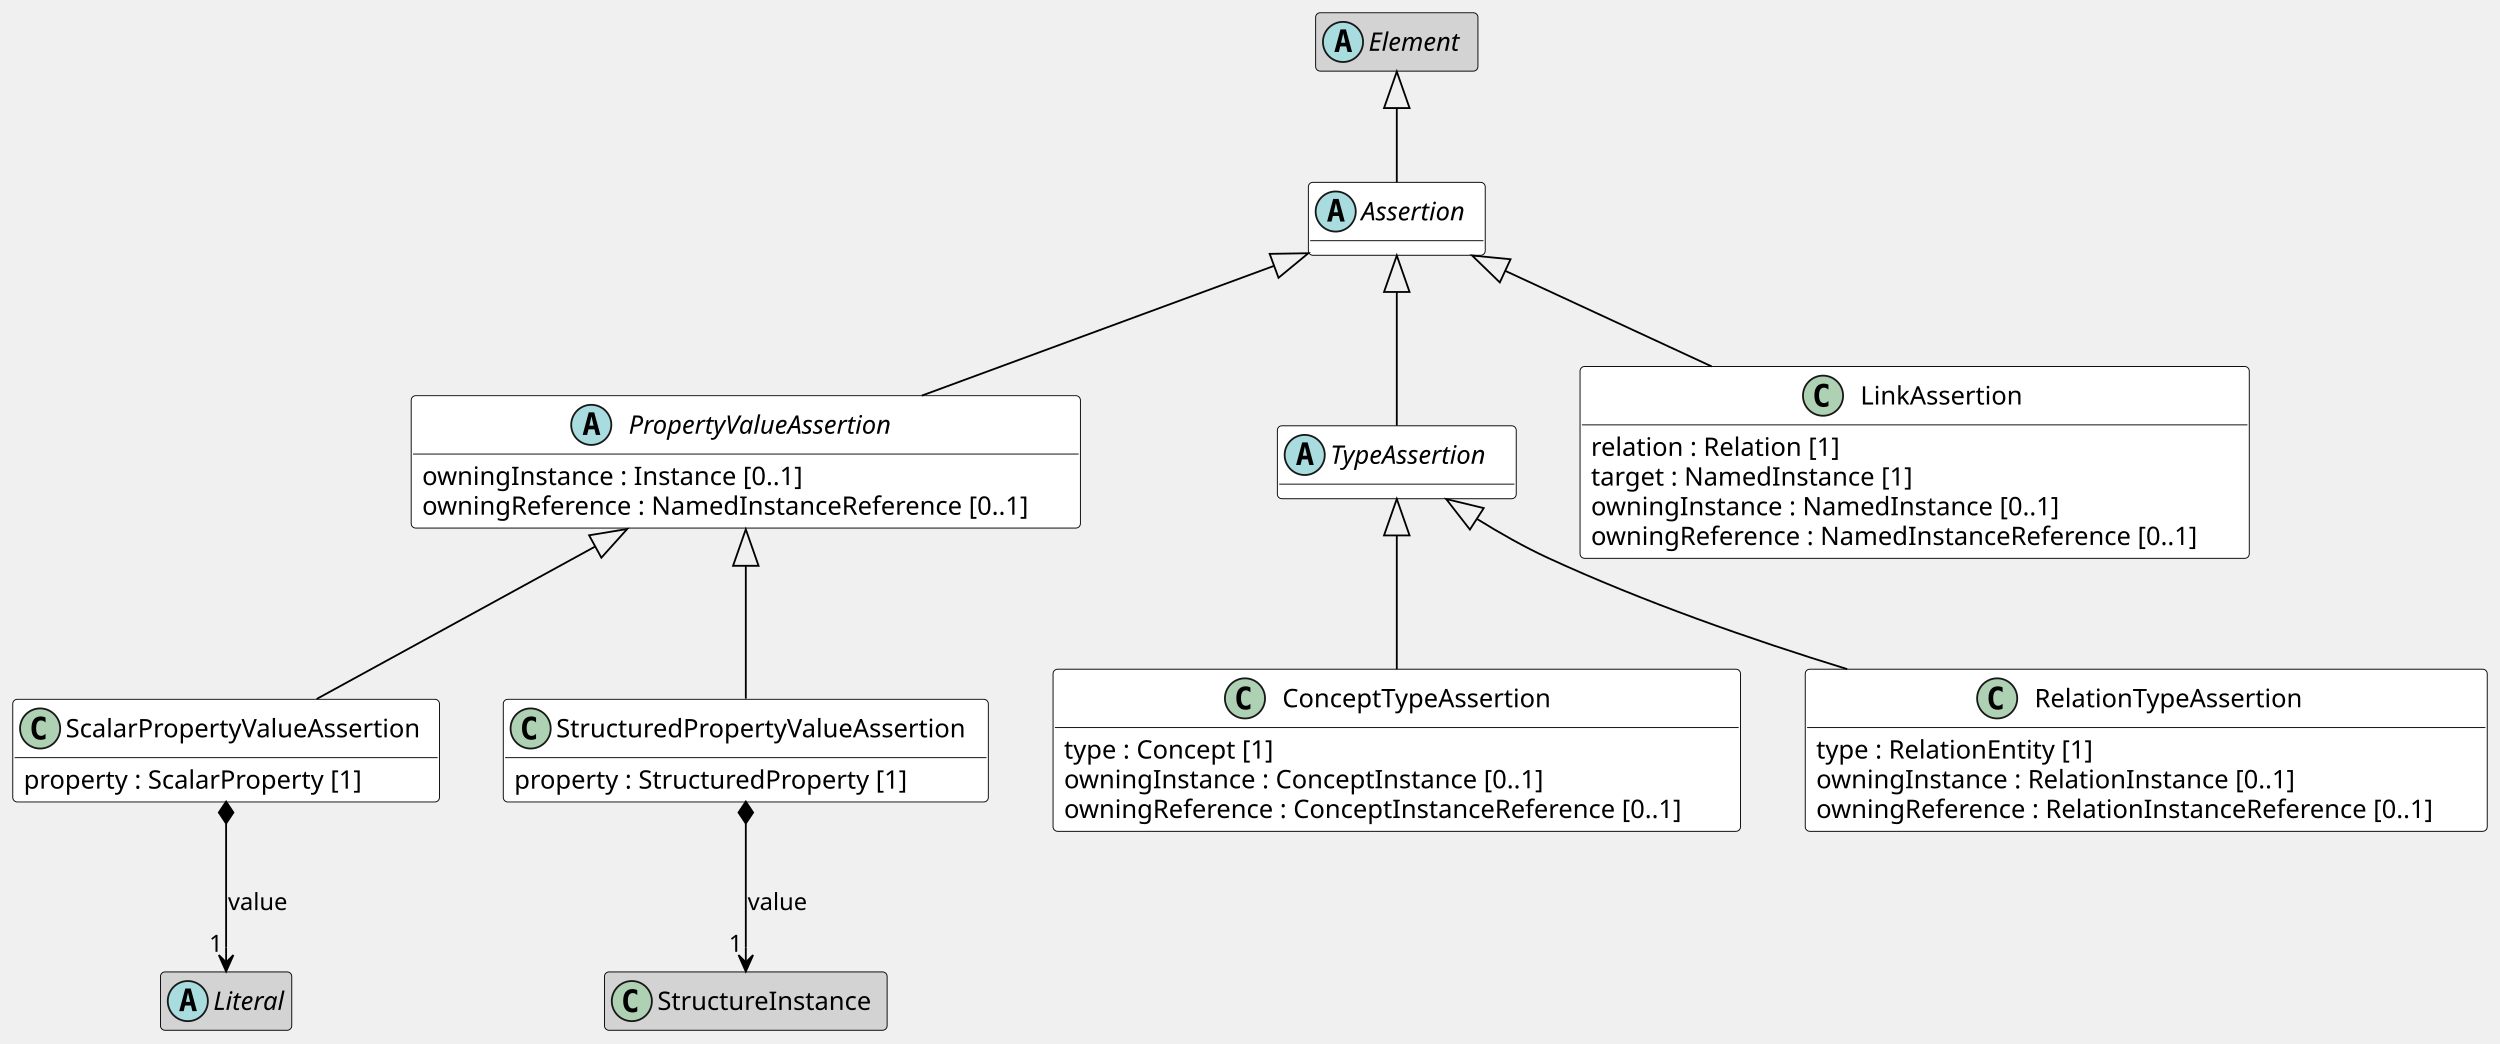
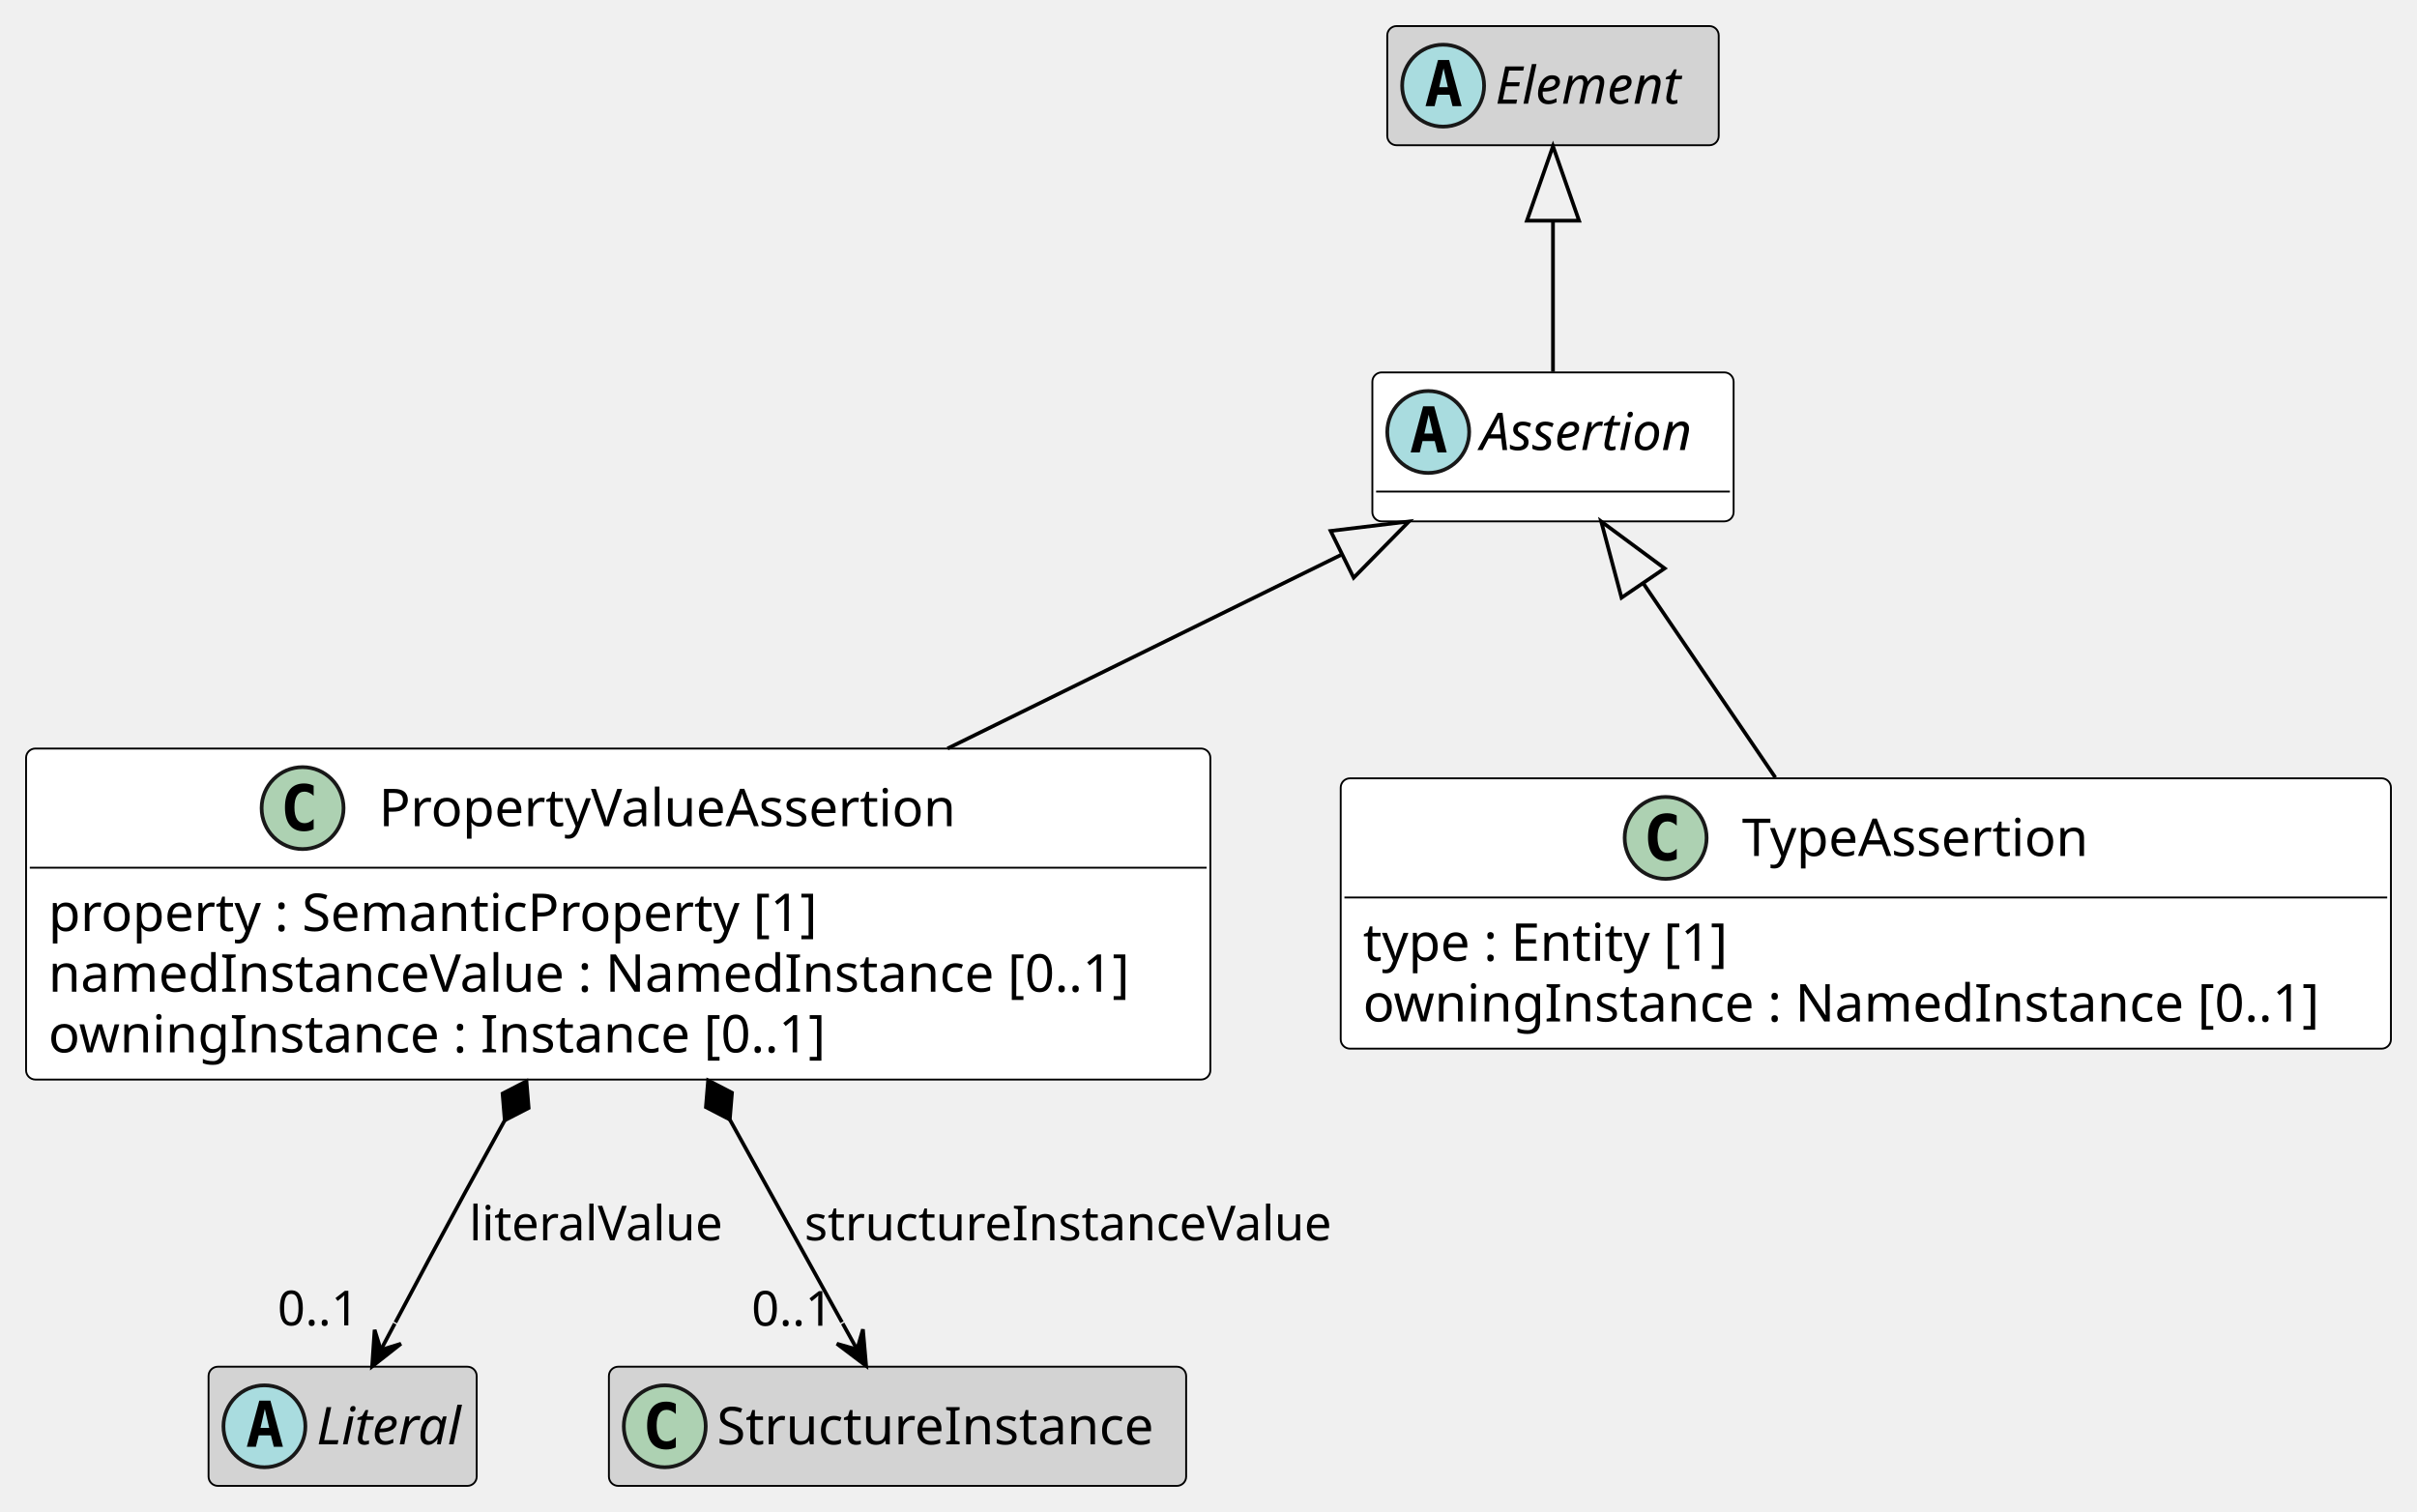
- <svg xmlns="http://www.w3.org/2000/svg" xmlns:xlink="http://www.w3.org/1999/xlink" contentStyleType="text/css" height="572px" preserveAspectRatio="none" style="width:1371px;height:572px;background:#FFFFFF;" version="1.1" viewBox="0 0 1371 572" width="1371px" zoomAndPan="magnify">
+ <svg xmlns="http://www.w3.org/2000/svg" xmlns:xlink="http://www.w3.org/1999/xlink" contentStyleType="text/css" height="406px" preserveAspectRatio="none" style="width:649px;height:406px;background:#FFFFFF;" version="1.1" viewBox="0 0 649 406" width="649px" zoomAndPan="magnify">
  <defs />
  <g>
    <a href="#Assertion" target="_top" title="#Assertion" xlink:actuate="onRequest" xlink:href="#Assertion" xlink:show="new" xlink:title="#Assertion" xlink:type="simple">
      <g>
-         <rect codeLine="6" fill="#FFFFFF" height="40" rx="2.5" ry="2.5" style="stroke:#000000;stroke-width:0.5;" width="97" x="717.5" y="100" />
-         <ellipse cx="732.5" cy="116" fill="#A9DCDF" rx="11" ry="11" style="stroke:#181818;stroke-width:1.0;" />
-         <path d="M732.609,111.344 L731.453,116.422 L733.781,116.422 L732.609,111.344 Z M731.125,109.109 L734.109,109.109 L737.469,121.5 L735.016,121.5 L734.25,118.438 L730.969,118.438 L730.219,121.5 L727.781,121.5 L731.125,109.109 Z " fill="#000000" />
-         <text fill="#000000" font-family="sans-serif" font-size="14" font-style="italic" lengthAdjust="spacing" textLength="65" x="746.5" y="120.847">Assertion</text>
-         <line style="stroke:#000000;stroke-width:0.5;" x1="718.5" x2="813.5" y1="132" y2="132" />
+         <rect codeLine="6" fill="#FFFFFF" height="40" rx="2.5" ry="2.5" style="stroke:#000000;stroke-width:0.5;" width="97" x="368.5" y="100" />
+         <ellipse cx="383.5" cy="116" fill="#A9DCDF" rx="11" ry="11" style="stroke:#181818;stroke-width:1.0;" />
+         <path d="M383.609,111.344 L382.453,116.422 L384.781,116.422 L383.609,111.344 Z M382.125,109.109 L385.109,109.109 L388.469,121.5 L386.016,121.5 L385.25,118.438 L381.969,118.438 L381.219,121.5 L378.781,121.5 L382.125,109.109 Z " fill="#000000" />
+         <text fill="#000000" font-family="sans-serif" font-size="14" font-style="italic" lengthAdjust="spacing" textLength="65" x="397.5" y="120.847">Assertion</text>
+         <line style="stroke:#000000;stroke-width:0.5;" x1="369.5" x2="464.5" y1="132" y2="132" />
      </g>
    </a>
    <a href="#Element" target="_top" title="#Element" xlink:actuate="onRequest" xlink:href="#Element" xlink:show="new" xlink:title="#Element" xlink:type="simple">
      <g>
-         <rect codeLine="8" fill="#D3D3D3" height="32" rx="2.5" ry="2.5" style="stroke:#000000;stroke-width:0.5;" width="89" x="721.5" y="7" />
-         <ellipse cx="736.5" cy="23" fill="#A9DCDF" rx="11" ry="11" style="stroke:#181818;stroke-width:1.0;" />
-         <path d="M736.609,18.344 L735.453,23.422 L737.781,23.422 L736.609,18.344 Z M735.125,16.109 L738.109,16.109 L741.469,28.5 L739.016,28.5 L738.25,25.438 L734.969,25.438 L734.219,28.5 L731.781,28.5 L735.125,16.109 Z " fill="#000000" />
-         <text fill="#000000" font-family="sans-serif" font-size="14" font-style="italic" lengthAdjust="spacing" textLength="57" x="750.5" y="27.847">Element</text>
+         <rect codeLine="8" fill="#D3D3D3" height="32" rx="2.5" ry="2.5" style="stroke:#000000;stroke-width:0.5;" width="89" x="372.5" y="7" />
+         <ellipse cx="387.5" cy="23" fill="#A9DCDF" rx="11" ry="11" style="stroke:#181818;stroke-width:1.0;" />
+         <path d="M387.609,18.344 L386.453,23.422 L388.781,23.422 L387.609,18.344 Z M386.125,16.109 L389.109,16.109 L392.469,28.5 L390.016,28.5 L389.25,25.438 L385.969,25.438 L385.219,28.5 L382.781,28.5 L386.125,16.109 Z " fill="#000000" />
+         <text fill="#000000" font-family="sans-serif" font-size="14" font-style="italic" lengthAdjust="spacing" textLength="57" x="401.5" y="27.847">Element</text>
      </g>
    </a>
-     <a href="#ConceptTypeAssertion" target="_top" title="#ConceptTypeAssertion" xlink:actuate="onRequest" xlink:href="#ConceptTypeAssertion" xlink:show="new" xlink:title="#ConceptTypeAssertion" xlink:type="simple">
+     <a href="#PropertyValueAssertion" target="_top" title="#PropertyValueAssertion" xlink:actuate="onRequest" xlink:href="#PropertyValueAssertion" xlink:show="new" xlink:title="#PropertyValueAssertion" xlink:type="simple">
      <g>
-         <rect codeLine="11" fill="#FFFFFF" height="88.891" rx="2.5" ry="2.5" style="stroke:#000000;stroke-width:0.5;" width="377" x="577.5" y="367" />
-         <ellipse cx="682.75" cy="383" fill="#ADD1B2" rx="11" ry="11" style="stroke:#181818;stroke-width:1.0;" />
-         <path d="M685.719,388.641 Q685.141,388.938 684.5,389.078 Q683.859,389.234 683.156,389.234 Q680.656,389.234 679.328,387.594 Q678.016,385.938 678.016,382.812 Q678.016,379.688 679.328,378.031 Q680.656,376.375 683.156,376.375 Q683.859,376.375 684.5,376.531 Q685.156,376.688 685.719,376.984 L685.719,379.703 Q685.094,379.125 684.5,378.859 Q683.906,378.578 683.281,378.578 Q681.938,378.578 681.25,379.656 Q680.562,380.719 680.562,382.812 Q680.562,384.906 681.25,385.984 Q681.938,387.047 683.281,387.047 Q683.906,387.047 684.5,386.781 Q685.094,386.5 685.719,385.922 L685.719,388.641 Z " fill="#000000" />
-         <text fill="#000000" font-family="sans-serif" font-size="14" lengthAdjust="spacing" textLength="158" x="703.25" y="387.847">ConceptTypeAssertion</text>
-         <line style="stroke:#000000;stroke-width:0.5;" x1="578.5" x2="953.5" y1="399" y2="399" />
-         <text fill="#000000" font-family="sans-serif" font-size="14" lengthAdjust="spacing" textLength="125" x="583.5" y="415.995">type : Concept [1]</text>
-         <text fill="#000000" font-family="sans-serif" font-size="14" lengthAdjust="spacing" textLength="280" x="583.5" y="432.292">owningInstance : ConceptInstance [0..1]</text>
-         <text fill="#000000" font-family="sans-serif" font-size="14" lengthAdjust="spacing" textLength="365" x="583.5" y="448.589">owningReference : ConceptInstanceReference [0..1]</text>
+         <rect codeLine="11" fill="#FFFFFF" height="88.891" rx="2.5" ry="2.5" style="stroke:#000000;stroke-width:0.5;" width="318" x="7" y="201" />
+         <ellipse cx="81.25" cy="217" fill="#ADD1B2" rx="11" ry="11" style="stroke:#181818;stroke-width:1.0;" />
+         <path d="M84.219,222.641 Q83.641,222.938 83,223.078 Q82.359,223.234 81.656,223.234 Q79.156,223.234 77.828,221.594 Q76.516,219.938 76.516,216.812 Q76.516,213.688 77.828,212.031 Q79.156,210.375 81.656,210.375 Q82.359,210.375 83,210.531 Q83.656,210.688 84.219,210.984 L84.219,213.703 Q83.594,213.125 83,212.859 Q82.406,212.578 81.781,212.578 Q80.438,212.578 79.75,213.656 Q79.062,214.719 79.062,216.812 Q79.062,218.906 79.75,219.984 Q80.438,221.047 81.781,221.047 Q82.406,221.047 83,220.781 Q83.594,220.5 84.219,219.922 L84.219,222.641 Z " fill="#000000" />
+         <text fill="#000000" font-family="sans-serif" font-size="14" lengthAdjust="spacing" textLength="161" x="101.75" y="221.847">PropertyValueAssertion</text>
+         <line style="stroke:#000000;stroke-width:0.5;" x1="8" x2="324" y1="233" y2="233" />
+         <text fill="#000000" font-family="sans-serif" font-size="14" lengthAdjust="spacing" textLength="216" x="13" y="249.995">property : SemanticProperty [1]</text>
+         <text fill="#000000" font-family="sans-serif" font-size="14" lengthAdjust="spacing" textLength="306" x="13" y="266.292">namedInstanceValue : NamedInstance [0..1]</text>
+         <text fill="#000000" font-family="sans-serif" font-size="14" lengthAdjust="spacing" textLength="221" x="13" y="282.589">owningInstance : Instance [0..1]</text>
+       </g>
+     </a>
+     <a href="#Literal" target="_top" title="#Literal" xlink:actuate="onRequest" xlink:href="#Literal" xlink:show="new" xlink:title="#Literal" xlink:type="simple">
+       <g>
+         <rect codeLine="16" fill="#D3D3D3" height="32" rx="2.5" ry="2.5" style="stroke:#000000;stroke-width:0.5;" width="72" x="56" y="367" />
+         <ellipse cx="71" cy="383" fill="#A9DCDF" rx="11" ry="11" style="stroke:#181818;stroke-width:1.0;" />
+         <path d="M71.109,378.344 L69.953,383.422 L72.281,383.422 L71.109,378.344 Z M69.625,376.109 L72.609,376.109 L75.969,388.5 L73.516,388.5 L72.75,385.438 L69.469,385.438 L68.719,388.5 L66.281,388.5 L69.625,376.109 Z " fill="#000000" />
+         <text fill="#000000" font-family="sans-serif" font-size="14" font-style="italic" lengthAdjust="spacing" textLength="40" x="85" y="387.847">Literal</text>
+       </g>
+     </a>
+     <a href="#StructureInstance" target="_top" title="#StructureInstance" xlink:actuate="onRequest" xlink:href="#StructureInstance" xlink:show="new" xlink:title="#StructureInstance" xlink:type="simple">
+       <g>
+         <rect codeLine="18" fill="#D3D3D3" height="32" rx="2.5" ry="2.5" style="stroke:#000000;stroke-width:0.5;" width="155" x="163.5" y="367" />
+         <ellipse cx="178.5" cy="383" fill="#ADD1B2" rx="11" ry="11" style="stroke:#181818;stroke-width:1.0;" />
+         <path d="M181.469,388.641 Q180.891,388.938 180.25,389.078 Q179.609,389.234 178.906,389.234 Q176.406,389.234 175.078,387.594 Q173.766,385.938 173.766,382.812 Q173.766,379.688 175.078,378.031 Q176.406,376.375 178.906,376.375 Q179.609,376.375 180.25,376.531 Q180.906,376.688 181.469,376.984 L181.469,379.703 Q180.844,379.125 180.25,378.859 Q179.656,378.578 179.031,378.578 Q177.688,378.578 177,379.656 Q176.312,380.719 176.312,382.812 Q176.312,384.906 177,385.984 Q177.688,387.047 179.031,387.047 Q179.656,387.047 180.25,386.781 Q180.844,386.5 181.469,385.922 L181.469,388.641 Z " fill="#000000" />
+         <text fill="#000000" font-family="sans-serif" font-size="14" lengthAdjust="spacing" textLength="123" x="192.5" y="387.847">StructureInstance</text>
      </g>
    </a>
    <a href="#TypeAssertion" target="_top" title="#TypeAssertion" xlink:actuate="onRequest" xlink:href="#TypeAssertion" xlink:show="new" xlink:title="#TypeAssertion" xlink:type="simple">
      <g>
-         <rect codeLine="49" fill="#FFFFFF" height="40" rx="2.5" ry="2.5" style="stroke:#000000;stroke-width:0.5;" width="131" x="700.5" y="233.5" />
-         <ellipse cx="715.5" cy="249.5" fill="#A9DCDF" rx="11" ry="11" style="stroke:#181818;stroke-width:1.0;" />
-         <path d="M715.609,244.844 L714.453,249.922 L716.781,249.922 L715.609,244.844 Z M714.125,242.609 L717.109,242.609 L720.469,255 L718.016,255 L717.25,251.938 L713.969,251.938 L713.219,255 L710.781,255 L714.125,242.609 Z " fill="#000000" />
-         <text fill="#000000" font-family="sans-serif" font-size="14" font-style="italic" lengthAdjust="spacing" textLength="99" x="729.5" y="254.347">TypeAssertion</text>
-         <line style="stroke:#000000;stroke-width:0.5;" x1="701.5" x2="830.5" y1="265.5" y2="265.5" />
-       </g>
-     </a>
-     <a href="#LinkAssertion" target="_top" title="#LinkAssertion" xlink:actuate="onRequest" xlink:href="#LinkAssertion" xlink:show="new" xlink:title="#LinkAssertion" xlink:type="simple">
-       <g>
-         <rect codeLine="17" fill="#FFFFFF" height="105.188" rx="2.5" ry="2.5" style="stroke:#000000;stroke-width:0.5;" width="367" x="866.5" y="201" />
-         <ellipse cx="999.75" cy="217" fill="#ADD1B2" rx="11" ry="11" style="stroke:#181818;stroke-width:1.0;" />
-         <path d="M1002.719,222.641 Q1002.141,222.938 1001.5,223.078 Q1000.859,223.234 1000.156,223.234 Q997.656,223.234 996.328,221.594 Q995.016,219.938 995.016,216.812 Q995.016,213.688 996.328,212.031 Q997.656,210.375 1000.156,210.375 Q1000.859,210.375 1001.5,210.531 Q1002.156,210.688 1002.719,210.984 L1002.719,213.703 Q1002.094,213.125 1001.5,212.859 Q1000.906,212.578 1000.281,212.578 Q998.938,212.578 998.25,213.656 Q997.562,214.719 997.562,216.812 Q997.562,218.906 998.25,219.984 Q998.938,221.047 1000.281,221.047 Q1000.906,221.047 1001.5,220.781 Q1002.094,220.5 1002.719,219.922 L1002.719,222.641 Z " fill="#000000" />
-         <text fill="#000000" font-family="sans-serif" font-size="14" lengthAdjust="spacing" textLength="92" x="1020.25" y="221.847">LinkAssertion</text>
-         <line style="stroke:#000000;stroke-width:0.5;" x1="867.5" x2="1232.5" y1="233" y2="233" />
-         <text fill="#000000" font-family="sans-serif" font-size="14" lengthAdjust="spacing" textLength="143" x="872.5" y="249.995">relation : Relation [1]</text>
-         <text fill="#000000" font-family="sans-serif" font-size="14" lengthAdjust="spacing" textLength="185" x="872.5" y="266.292">target : NamedInstance [1]</text>
-         <text fill="#000000" font-family="sans-serif" font-size="14" lengthAdjust="spacing" textLength="270" x="872.5" y="282.589">owningInstance : NamedInstance [0..1]</text>
-         <text fill="#000000" font-family="sans-serif" font-size="14" lengthAdjust="spacing" textLength="355" x="872.5" y="298.886">owningReference : NamedInstanceReference [0..1]</text>
-       </g>
-     </a>
-     <a href="#PropertyValueAssertion" target="_top" title="#PropertyValueAssertion" xlink:actuate="onRequest" xlink:href="#PropertyValueAssertion" xlink:show="new" xlink:title="#PropertyValueAssertion" xlink:type="simple">
-       <g>
-         <rect codeLine="24" fill="#FFFFFF" height="72.594" rx="2.5" ry="2.5" style="stroke:#000000;stroke-width:0.5;" width="367" x="225.5" y="217" />
-         <ellipse cx="324.25" cy="233" fill="#A9DCDF" rx="11" ry="11" style="stroke:#181818;stroke-width:1.0;" />
-         <path d="M324.359,228.344 L323.203,233.422 L325.531,233.422 L324.359,228.344 Z M322.875,226.109 L325.859,226.109 L329.219,238.5 L326.766,238.5 L326,235.438 L322.719,235.438 L321.969,238.5 L319.531,238.5 L322.875,226.109 Z " fill="#000000" />
-         <text fill="#000000" font-family="sans-serif" font-size="14" font-style="italic" lengthAdjust="spacing" textLength="161" x="344.75" y="237.847">PropertyValueAssertion</text>
-         <line style="stroke:#000000;stroke-width:0.5;" x1="226.5" x2="591.5" y1="249" y2="249" />
-         <text fill="#000000" font-family="sans-serif" font-size="14" lengthAdjust="spacing" textLength="221" x="231.5" y="265.995">owningInstance : Instance [0..1]</text>
-         <text fill="#000000" font-family="sans-serif" font-size="14" lengthAdjust="spacing" textLength="355" x="231.5" y="282.292">owningReference : NamedInstanceReference [0..1]</text>
-       </g>
-     </a>
-     <a href="#RelationTypeAssertion" target="_top" title="#RelationTypeAssertion" xlink:actuate="onRequest" xlink:href="#RelationTypeAssertion" xlink:show="new" xlink:title="#RelationTypeAssertion" xlink:type="simple">
-       <g>
-         <rect codeLine="29" fill="#FFFFFF" height="88.891" rx="2.5" ry="2.5" style="stroke:#000000;stroke-width:0.5;" width="374" x="990" y="367" />
-         <ellipse cx="1095.25" cy="383" fill="#ADD1B2" rx="11" ry="11" style="stroke:#181818;stroke-width:1.0;" />
-         <path d="M1098.219,388.641 Q1097.641,388.938 1097,389.078 Q1096.359,389.234 1095.656,389.234 Q1093.156,389.234 1091.828,387.594 Q1090.516,385.938 1090.516,382.812 Q1090.516,379.688 1091.828,378.031 Q1093.156,376.375 1095.656,376.375 Q1096.359,376.375 1097,376.531 Q1097.656,376.688 1098.219,376.984 L1098.219,379.703 Q1097.594,379.125 1097,378.859 Q1096.406,378.578 1095.781,378.578 Q1094.438,378.578 1093.75,379.656 Q1093.062,380.719 1093.062,382.812 Q1093.062,384.906 1093.75,385.984 Q1094.438,387.047 1095.781,387.047 Q1096.406,387.047 1097,386.781 Q1097.594,386.5 1098.219,385.922 L1098.219,388.641 Z " fill="#000000" />
-         <text fill="#000000" font-family="sans-serif" font-size="14" lengthAdjust="spacing" textLength="155" x="1115.75" y="387.847">RelationTypeAssertion</text>
-         <line style="stroke:#000000;stroke-width:0.5;" x1="991" x2="1363" y1="399" y2="399" />
-         <text fill="#000000" font-family="sans-serif" font-size="14" lengthAdjust="spacing" textLength="160" x="996" y="415.995">type : RelationEntity [1]</text>
-         <text fill="#000000" font-family="sans-serif" font-size="14" lengthAdjust="spacing" textLength="277" x="996" y="432.292">owningInstance : RelationInstance [0..1]</text>
-         <text fill="#000000" font-family="sans-serif" font-size="14" lengthAdjust="spacing" textLength="362" x="996" y="448.589">owningReference : RelationInstanceReference [0..1]</text>
-       </g>
-     </a>
-     <a href="#ScalarPropertyValueAssertion" target="_top" title="#ScalarPropertyValueAssertion" xlink:actuate="onRequest" xlink:href="#ScalarPropertyValueAssertion" xlink:show="new" xlink:title="#ScalarPropertyValueAssertion" xlink:type="simple">
-       <g>
-         <rect codeLine="35" fill="#FFFFFF" height="56.297" rx="2.5" ry="2.5" style="stroke:#000000;stroke-width:0.5;" width="234" x="7" y="383.5" />
-         <ellipse cx="22" cy="399.5" fill="#ADD1B2" rx="11" ry="11" style="stroke:#181818;stroke-width:1.0;" />
-         <path d="M24.969,405.141 Q24.391,405.438 23.75,405.578 Q23.109,405.734 22.406,405.734 Q19.906,405.734 18.578,404.094 Q17.266,402.438 17.266,399.312 Q17.266,396.188 18.578,394.531 Q19.906,392.875 22.406,392.875 Q23.109,392.875 23.75,393.031 Q24.406,393.188 24.969,393.484 L24.969,396.203 Q24.344,395.625 23.75,395.359 Q23.156,395.078 22.531,395.078 Q21.188,395.078 20.5,396.156 Q19.812,397.219 19.812,399.312 Q19.812,401.406 20.5,402.484 Q21.188,403.547 22.531,403.547 Q23.156,403.547 23.75,403.281 Q24.344,403 24.969,402.422 L24.969,405.141 Z " fill="#000000" />
-         <text fill="#000000" font-family="sans-serif" font-size="14" lengthAdjust="spacing" textLength="202" x="36" y="404.347">ScalarPropertyValueAssertion</text>
-         <line style="stroke:#000000;stroke-width:0.5;" x1="8" x2="240" y1="415.5" y2="415.5" />
-         <text fill="#000000" font-family="sans-serif" font-size="14" lengthAdjust="spacing" textLength="193" x="13" y="432.495">property : ScalarProperty [1]</text>
-       </g>
-     </a>
-     <a href="#Literal" target="_top" title="#Literal" xlink:actuate="onRequest" xlink:href="#Literal" xlink:show="new" xlink:title="#Literal" xlink:type="simple">
-       <g>
-         <rect codeLine="38" fill="#D3D3D3" height="32" rx="2.5" ry="2.5" style="stroke:#000000;stroke-width:0.5;" width="72" x="88" y="533" />
-         <ellipse cx="103" cy="549" fill="#A9DCDF" rx="11" ry="11" style="stroke:#181818;stroke-width:1.0;" />
-         <path d="M103.109,544.344 L101.953,549.422 L104.281,549.422 L103.109,544.344 Z M101.625,542.109 L104.609,542.109 L107.969,554.5 L105.516,554.5 L104.75,551.438 L101.469,551.438 L100.719,554.5 L98.281,554.5 L101.625,542.109 Z " fill="#000000" />
-         <text fill="#000000" font-family="sans-serif" font-size="14" font-style="italic" lengthAdjust="spacing" textLength="40" x="117" y="553.847">Literal</text>
-       </g>
-     </a>
-     <a href="#StructuredPropertyValueAssertion" target="_top" title="#StructuredPropertyValueAssertion" xlink:actuate="onRequest" xlink:href="#StructuredPropertyValueAssertion" xlink:show="new" xlink:title="#StructuredPropertyValueAssertion" xlink:type="simple">
-       <g>
-         <rect codeLine="42" fill="#FFFFFF" height="56.297" rx="2.5" ry="2.5" style="stroke:#000000;stroke-width:0.5;" width="266" x="276" y="383.5" />
-         <ellipse cx="291" cy="399.5" fill="#ADD1B2" rx="11" ry="11" style="stroke:#181818;stroke-width:1.0;" />
-         <path d="M293.969,405.141 Q293.391,405.438 292.75,405.578 Q292.109,405.734 291.406,405.734 Q288.906,405.734 287.578,404.094 Q286.266,402.438 286.266,399.312 Q286.266,396.188 287.578,394.531 Q288.906,392.875 291.406,392.875 Q292.109,392.875 292.75,393.031 Q293.406,393.188 293.969,393.484 L293.969,396.203 Q293.344,395.625 292.75,395.359 Q292.156,395.078 291.531,395.078 Q290.188,395.078 289.5,396.156 Q288.812,397.219 288.812,399.312 Q288.812,401.406 289.5,402.484 Q290.188,403.547 291.531,403.547 Q292.156,403.547 292.75,403.281 Q293.344,403 293.969,402.422 L293.969,405.141 Z " fill="#000000" />
-         <text fill="#000000" font-family="sans-serif" font-size="14" lengthAdjust="spacing" textLength="234" x="305" y="404.347">StructuredPropertyValueAssertion</text>
-         <line style="stroke:#000000;stroke-width:0.5;" x1="277" x2="541" y1="415.5" y2="415.5" />
-         <text fill="#000000" font-family="sans-serif" font-size="14" lengthAdjust="spacing" textLength="225" x="282" y="432.495">property : StructuredProperty [1]</text>
-       </g>
-     </a>
-     <a href="#StructureInstance" target="_top" title="#StructureInstance" xlink:actuate="onRequest" xlink:href="#StructureInstance" xlink:show="new" xlink:title="#StructureInstance" xlink:type="simple">
-       <g>
-         <rect codeLine="45" fill="#D3D3D3" height="32" rx="2.5" ry="2.5" style="stroke:#000000;stroke-width:0.5;" width="155" x="331.5" y="533" />
-         <ellipse cx="346.5" cy="549" fill="#ADD1B2" rx="11" ry="11" style="stroke:#181818;stroke-width:1.0;" />
-         <path d="M349.469,554.641 Q348.891,554.938 348.25,555.078 Q347.609,555.234 346.906,555.234 Q344.406,555.234 343.078,553.594 Q341.766,551.938 341.766,548.812 Q341.766,545.688 343.078,544.031 Q344.406,542.375 346.906,542.375 Q347.609,542.375 348.25,542.531 Q348.906,542.688 349.469,542.984 L349.469,545.703 Q348.844,545.125 348.25,544.859 Q347.656,544.578 347.031,544.578 Q345.688,544.578 345,545.656 Q344.312,546.719 344.312,548.812 Q344.312,550.906 345,551.984 Q345.688,553.047 347.031,553.047 Q347.656,553.047 348.25,552.781 Q348.844,552.5 349.469,551.922 L349.469,554.641 Z " fill="#000000" />
-         <text fill="#000000" font-family="sans-serif" font-size="14" lengthAdjust="spacing" textLength="123" x="360.5" y="553.847">StructureInstance</text>
+         <rect codeLine="23" fill="#FFFFFF" height="72.594" rx="2.5" ry="2.5" style="stroke:#000000;stroke-width:0.5;" width="282" x="360" y="209" />
+         <ellipse cx="447.25" cy="225" fill="#ADD1B2" rx="11" ry="11" style="stroke:#181818;stroke-width:1.0;" />
+         <path d="M450.219,230.641 Q449.641,230.938 449,231.078 Q448.359,231.234 447.656,231.234 Q445.156,231.234 443.828,229.594 Q442.516,227.938 442.516,224.812 Q442.516,221.688 443.828,220.031 Q445.156,218.375 447.656,218.375 Q448.359,218.375 449,218.531 Q449.656,218.688 450.219,218.984 L450.219,221.703 Q449.594,221.125 449,220.859 Q448.406,220.578 447.781,220.578 Q446.438,220.578 445.75,221.656 Q445.062,222.719 445.062,224.812 Q445.062,226.906 445.75,227.984 Q446.438,229.047 447.781,229.047 Q448.406,229.047 449,228.781 Q449.594,228.5 450.219,227.922 L450.219,230.641 Z " fill="#000000" />
+         <text fill="#000000" font-family="sans-serif" font-size="14" lengthAdjust="spacing" textLength="99" x="467.75" y="229.847">TypeAssertion</text>
+         <line style="stroke:#000000;stroke-width:0.5;" x1="361" x2="641" y1="241" y2="241" />
+         <text fill="#000000" font-family="sans-serif" font-size="14" lengthAdjust="spacing" textLength="104" x="366" y="257.995">type : Entity [1]</text>
+         <text fill="#000000" font-family="sans-serif" font-size="14" lengthAdjust="spacing" textLength="270" x="366" y="274.292">owningInstance : NamedInstance [0..1]</text>
      </g>
    </a>
    <g>
      <a href="#Element" target="_top" title="#Element" xlink:actuate="onRequest" xlink:href="#Element" xlink:show="new" xlink:title="#Element" xlink:type="simple">
-         <path codeLine="10" d="M766,59.472 C766,73.156 766,88.266 766,99.838 " fill="none" style="stroke:#000000;stroke-width:1.0;" />
-         <polygon fill="none" points="759,59.263,766,39.263,773,59.263,759,59.263" style="stroke:#000000;stroke-width:1.0;" />
-       </a>
-     </g>
-     <g>
-       <a href="#TypeAssertion" target="_top" title="#TypeAssertion" xlink:actuate="onRequest" xlink:href="#TypeAssertion" xlink:show="new" xlink:title="#TypeAssertion" xlink:type="simple">
-         <path codeLine="16" d="M766,293.651 C766,315.971 766,343.988 766,366.993 " fill="none" style="stroke:#000000;stroke-width:1.0;" />
-         <polygon fill="none" points="759,293.629,766,273.629,773,293.629,759,293.629" style="stroke:#000000;stroke-width:1.0;" />
+         <path codeLine="10" d="M417,59.472 C417,73.156 417,88.266 417,99.838 " fill="none" style="stroke:#000000;stroke-width:1.0;" />
+         <polygon fill="none" points="410,59.263,417,39.263,424,59.263,410,59.263" style="stroke:#000000;stroke-width:1.0;" />
      </a>
    </g>
    <g>
      <a href="#Assertion" target="_top" title="#Assertion" xlink:actuate="onRequest" xlink:href="#Assertion" xlink:show="new" xlink:title="#Assertion" xlink:type="simple">
-         <path codeLine="23" d="M825.481,148.542 C858.29,163.733 900.1,183.092 938.724,200.976 " fill="none" style="stroke:#000000;stroke-width:1.0;" />
-         <polygon fill="none" points="822.504,154.877,807.296,140.121,828.386,142.173,822.504,154.877" style="stroke:#000000;stroke-width:1.0;" />
+         <path codeLine="20" d="M360.073,149.01 C328.879,164.358 289.528,183.72 254.428,200.991 " fill="none" style="stroke:#000000;stroke-width:1.0;" />
+         <polygon fill="none" points="357.296,142.575,378.331,140.026,363.476,155.137,357.296,142.575" style="stroke:#000000;stroke-width:1.0;" />
      </a>
    </g>
    <g>
-       <a href="#Assertion" target="_top" title="#Assertion" xlink:actuate="onRequest" xlink:href="#Assertion" xlink:show="new" xlink:title="#Assertion" xlink:type="simple">
-         <path codeLine="28" d="M698.503,145.863 C643.976,165.947 566.534,194.473 505.465,216.968 " fill="none" style="stroke:#000000;stroke-width:1.0;" />
-         <polygon fill="none" points="696.295,139.216,717.482,138.872,701.134,152.353,696.295,139.216" style="stroke:#000000;stroke-width:1.0;" />
-       </a>
+       <path codeLine="21" d="M135.536,300.832 C135.536,300.832 128.196,314.136 125,320 C118.751,331.466 111.955,344.19 106.164,355.111 " fill="none" style="stroke:#000000;stroke-width:1.0;" />
+       <polygon fill="#000000" points="99.919,366.921,107.662,360.835,102.257,362.501,100.59,357.096,99.919,366.921" style="stroke:#000000;stroke-width:1.0;" />
+       <line style="stroke:#000000;stroke-width:1.0;" x1="102.257" x2="105.996" y1="362.501" y2="355.429" />
+       <polygon fill="#000000" points="141.36,290.34,134.951,293.645,135.536,300.832,141.946,297.527,141.36,290.34" style="stroke:#000000;stroke-width:1.0;" />
+       <text fill="#000000" font-family="sans-serif" font-size="13" lengthAdjust="spacing" textLength="71" x="126" y="333.067">literalValue</text>
+       <text fill="#000000" font-family="sans-serif" font-size="13" lengthAdjust="spacing" textLength="24" x="74.517" y="355.906">0..1</text>
    </g>
    <g>
-       <a href="#TypeAssertion" target="_top" title="#TypeAssertion" xlink:actuate="onRequest" xlink:href="#TypeAssertion" xlink:show="new" xlink:title="#TypeAssertion" xlink:type="simple">
-         <path codeLine="34" d="M809.961,284.573 C822.256,292.202 835.859,299.943 849,306 C900.834,329.891 959.641,350.5 1013.01,366.95 " fill="none" style="stroke:#000000;stroke-width:1.0;" />
-         <polygon fill="none" points="806.096,290.41,793.087,273.684,813.687,278.647,806.096,290.41" style="stroke:#000000;stroke-width:1.0;" />
-       </a>
-     </g>
-     <g>
-       <a href="#PropertyValueAssertion" target="_top" title="#PropertyValueAssertion" xlink:actuate="onRequest" xlink:href="#PropertyValueAssertion" xlink:show="new" xlink:title="#PropertyValueAssertion" xlink:type="simple">
-         <path codeLine="40" d="M326.346,299.742 C276.906,326.804 215.72,360.295 173.653,383.322 " fill="none" style="stroke:#000000;stroke-width:1.0;" />
-         <polygon fill="none" points="323.068,293.557,343.972,290.094,329.79,305.837,323.068,293.557" style="stroke:#000000;stroke-width:1.0;" />
-       </a>
-     </g>
-     <g>
-       <path codeLine="41" d="M124,451.595 C124,451.595 124,500.342 124,519.689 " fill="none" style="stroke:#000000;stroke-width:1.0;" />
-       <polygon fill="#000000" points="124,532.737,128,523.737,124,527.737,120,523.737,124,532.737" style="stroke:#000000;stroke-width:1.0;" />
-       <line style="stroke:#000000;stroke-width:1.0;" x1="124" x2="124" y1="527.737" y2="519.737" />
-       <polygon fill="#000000" points="124,439.595,120,445.595,124,451.595,128,445.595,124,439.595" style="stroke:#000000;stroke-width:1.0;" />
-       <text fill="#000000" font-family="sans-serif" font-size="13" lengthAdjust="spacing" textLength="34" x="125" y="499.067">value</text>
-       <text fill="#000000" font-family="sans-serif" font-size="13" lengthAdjust="spacing" textLength="8" x="114.675" y="521.955">1</text>
-     </g>
-     <g>
-       <a href="#PropertyValueAssertion" target="_top" title="#PropertyValueAssertion" xlink:actuate="onRequest" xlink:href="#PropertyValueAssertion" xlink:show="new" xlink:title="#PropertyValueAssertion" xlink:type="simple">
-         <path codeLine="47" d="M409,310.468 C409,335.174 409,363.092 409,383.144 " fill="none" style="stroke:#000000;stroke-width:1.0;" />
-         <polygon fill="none" points="402,310.29,409,290.29,416,310.29,402,310.29" style="stroke:#000000;stroke-width:1.0;" />
-       </a>
-     </g>
-     <g>
-       <path codeLine="48" d="M409,451.595 C409,451.595 409,500.342 409,519.689 " fill="none" style="stroke:#000000;stroke-width:1.0;" />
-       <polygon fill="#000000" points="409,532.737,413,523.737,409,527.737,405,523.737,409,532.737" style="stroke:#000000;stroke-width:1.0;" />
-       <line style="stroke:#000000;stroke-width:1.0;" x1="409" x2="409" y1="527.737" y2="519.737" />
-       <polygon fill="#000000" points="409,439.595,405,445.595,409,451.595,413,445.595,409,439.595" style="stroke:#000000;stroke-width:1.0;" />
-       <text fill="#000000" font-family="sans-serif" font-size="13" lengthAdjust="spacing" textLength="34" x="410" y="499.067">value</text>
-       <text fill="#000000" font-family="sans-serif" font-size="13" lengthAdjust="spacing" textLength="8" x="399.675" y="521.955">1</text>
+       <path codeLine="22" d="M195.954,300.618 C195.954,300.618 217.603,339.729 226.088,355.059 " fill="none" style="stroke:#000000;stroke-width:1.0;" />
+       <polygon fill="#000000" points="232.567,366.765,231.708,356.954,230.146,362.39,224.709,360.828,232.567,366.765" style="stroke:#000000;stroke-width:1.0;" />
+       <line style="stroke:#000000;stroke-width:1.0;" x1="230.146" x2="226.272" y1="362.39" y2="355.391" />
+       <polygon fill="#000000" points="190.143,290.119,189.549,297.306,195.954,300.618,196.548,293.432,190.143,290.119" style="stroke:#000000;stroke-width:1.0;" />
+       <text fill="#000000" font-family="sans-serif" font-size="13" lengthAdjust="spacing" textLength="148" x="216" y="333.067">structureInstanceValue</text>
+       <text fill="#000000" font-family="sans-serif" font-size="13" lengthAdjust="spacing" textLength="24" x="201.799" y="355.991">0..1</text>
    </g>
    <g>
      <a href="#Assertion" target="_top" title="#Assertion" xlink:actuate="onRequest" xlink:href="#Assertion" xlink:show="new" xlink:title="#Assertion" xlink:type="simple">
-         <path codeLine="51" d="M766,160.214 C766,184.366 766,214.259 766,233.356 " fill="none" style="stroke:#000000;stroke-width:1.0;" />
-         <polygon fill="none" points="759,160.121,766,140.121,773,160.121,759,160.121" style="stroke:#000000;stroke-width:1.0;" />
+         <path codeLine="27" d="M441.234,156.629 C452.375,173.01 465.562,192.397 476.71,208.788 " fill="none" style="stroke:#000000;stroke-width:1.0;" />
+         <polygon fill="none" points="435.401,160.5,429.941,140.026,446.977,152.627,435.401,160.5" style="stroke:#000000;stroke-width:1.0;" />
      </a>
    </g>
  </g>
</svg>
